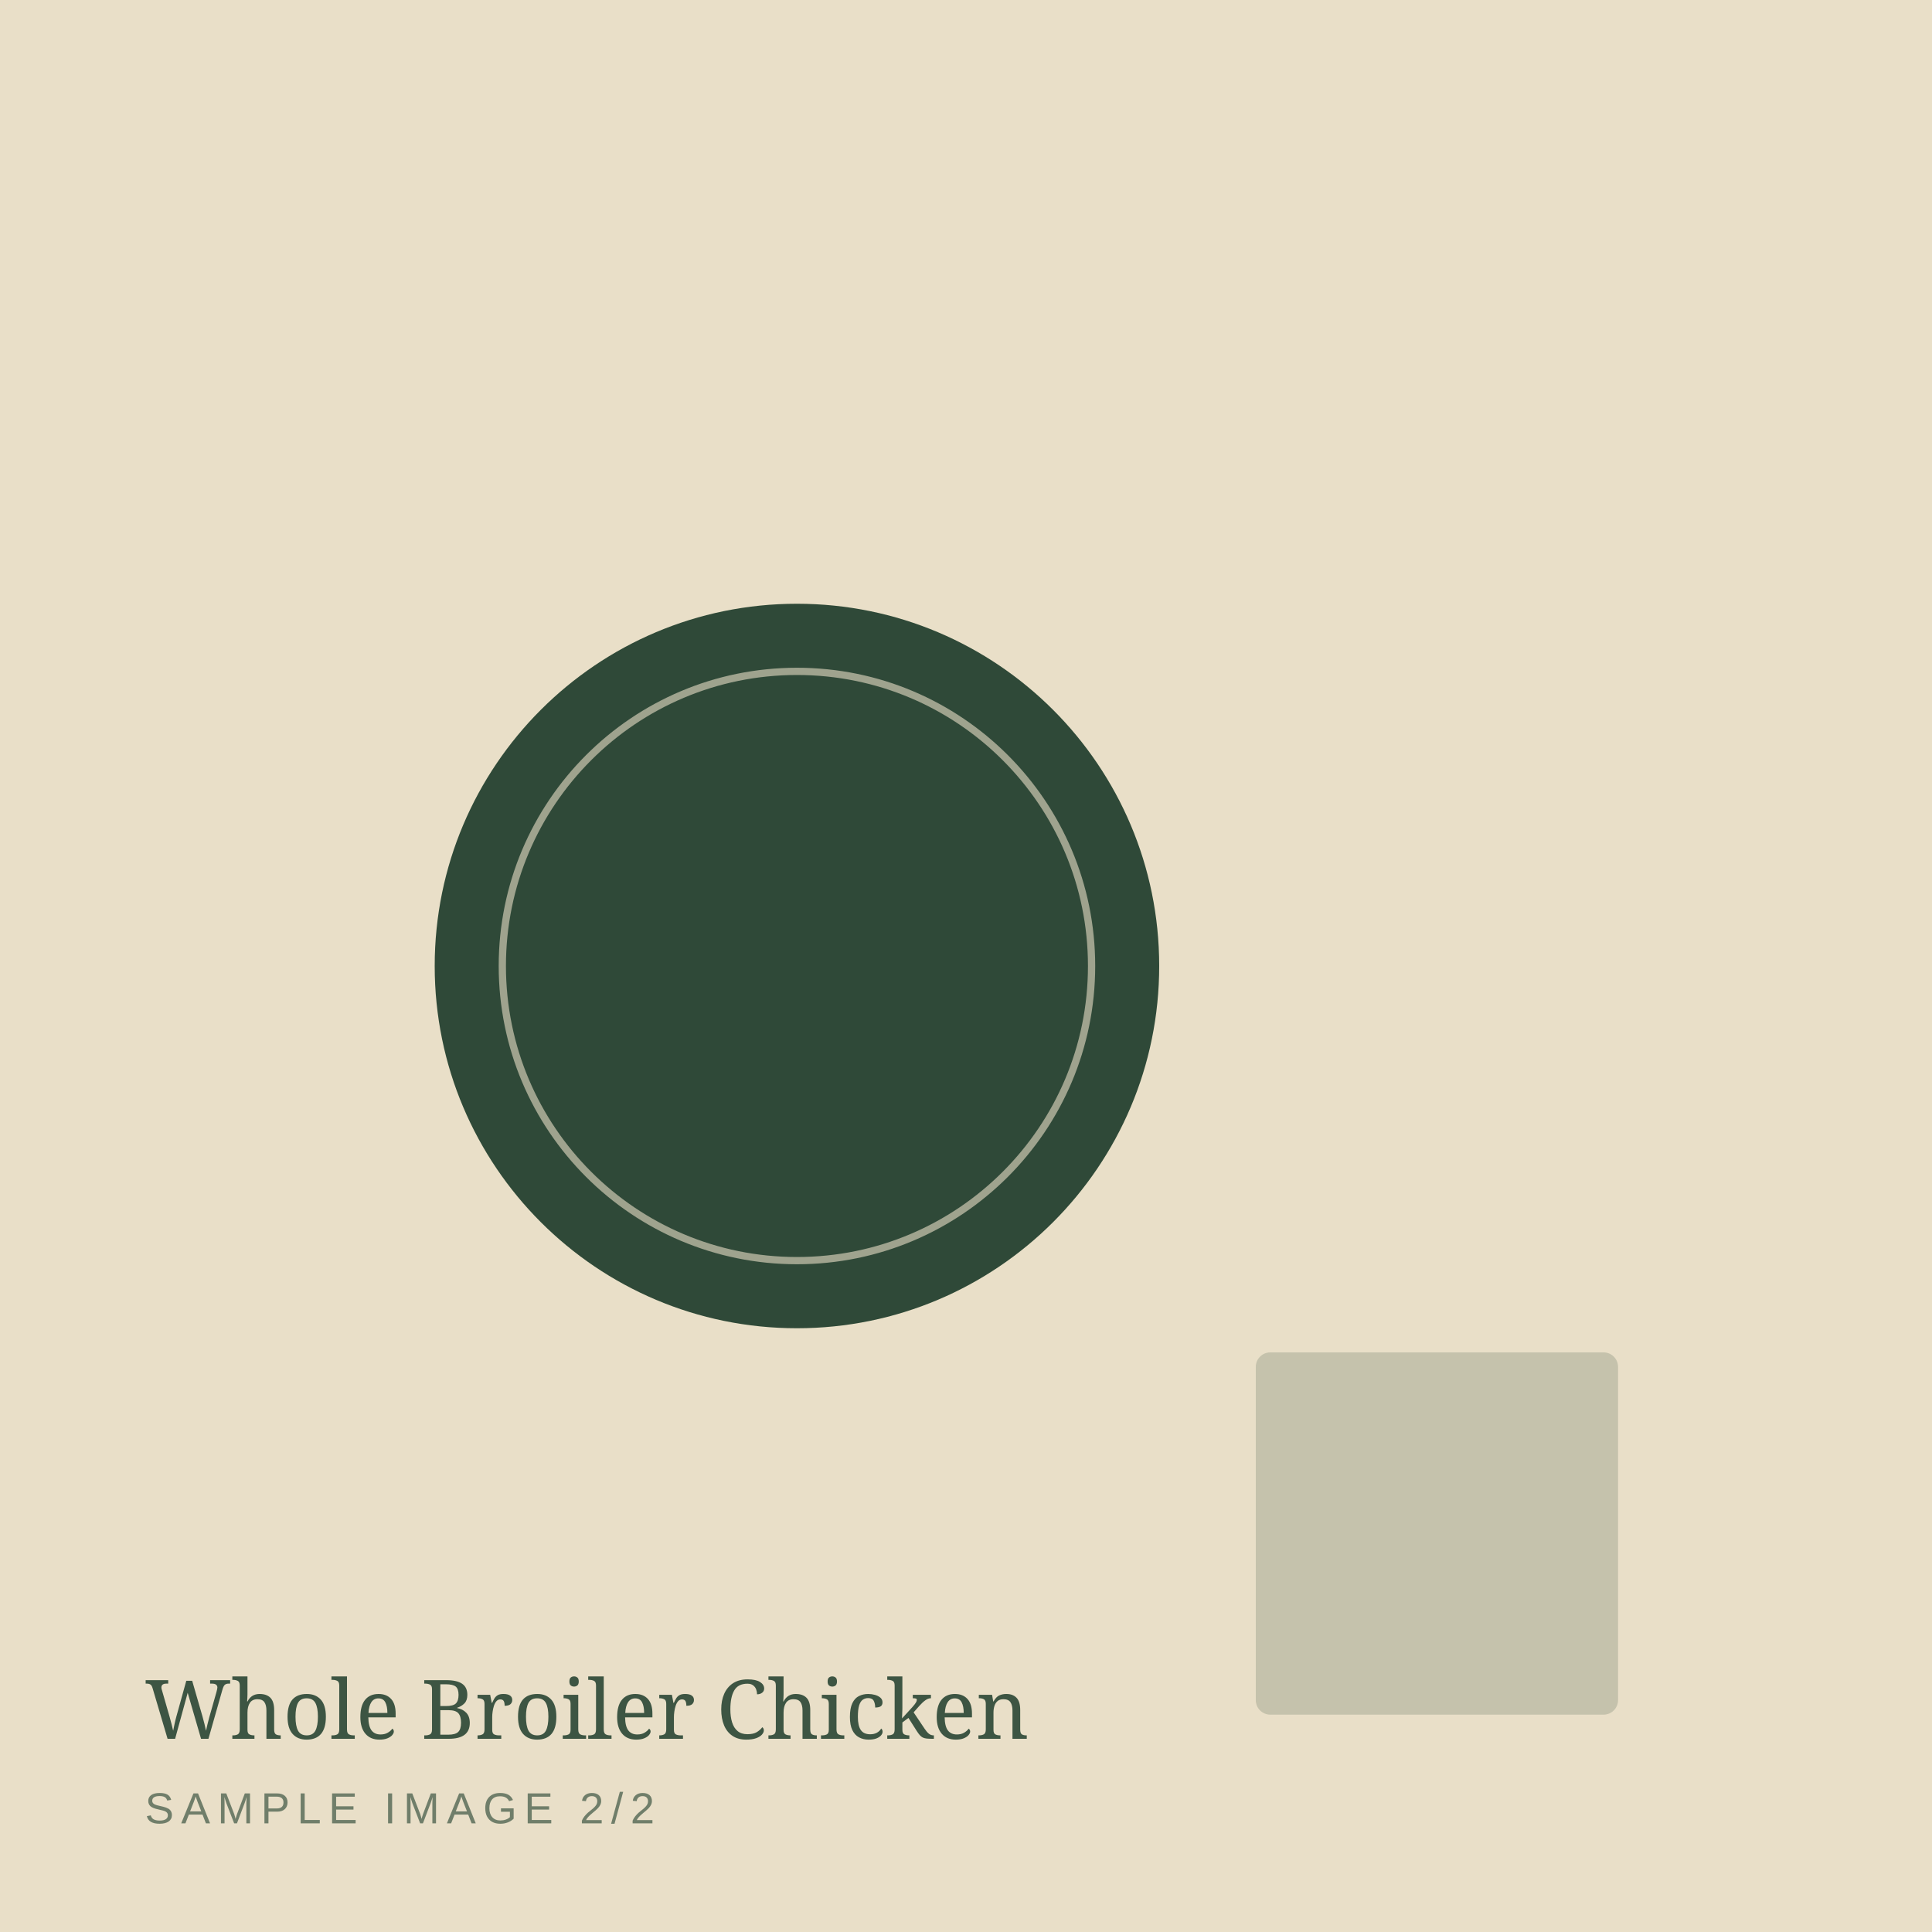
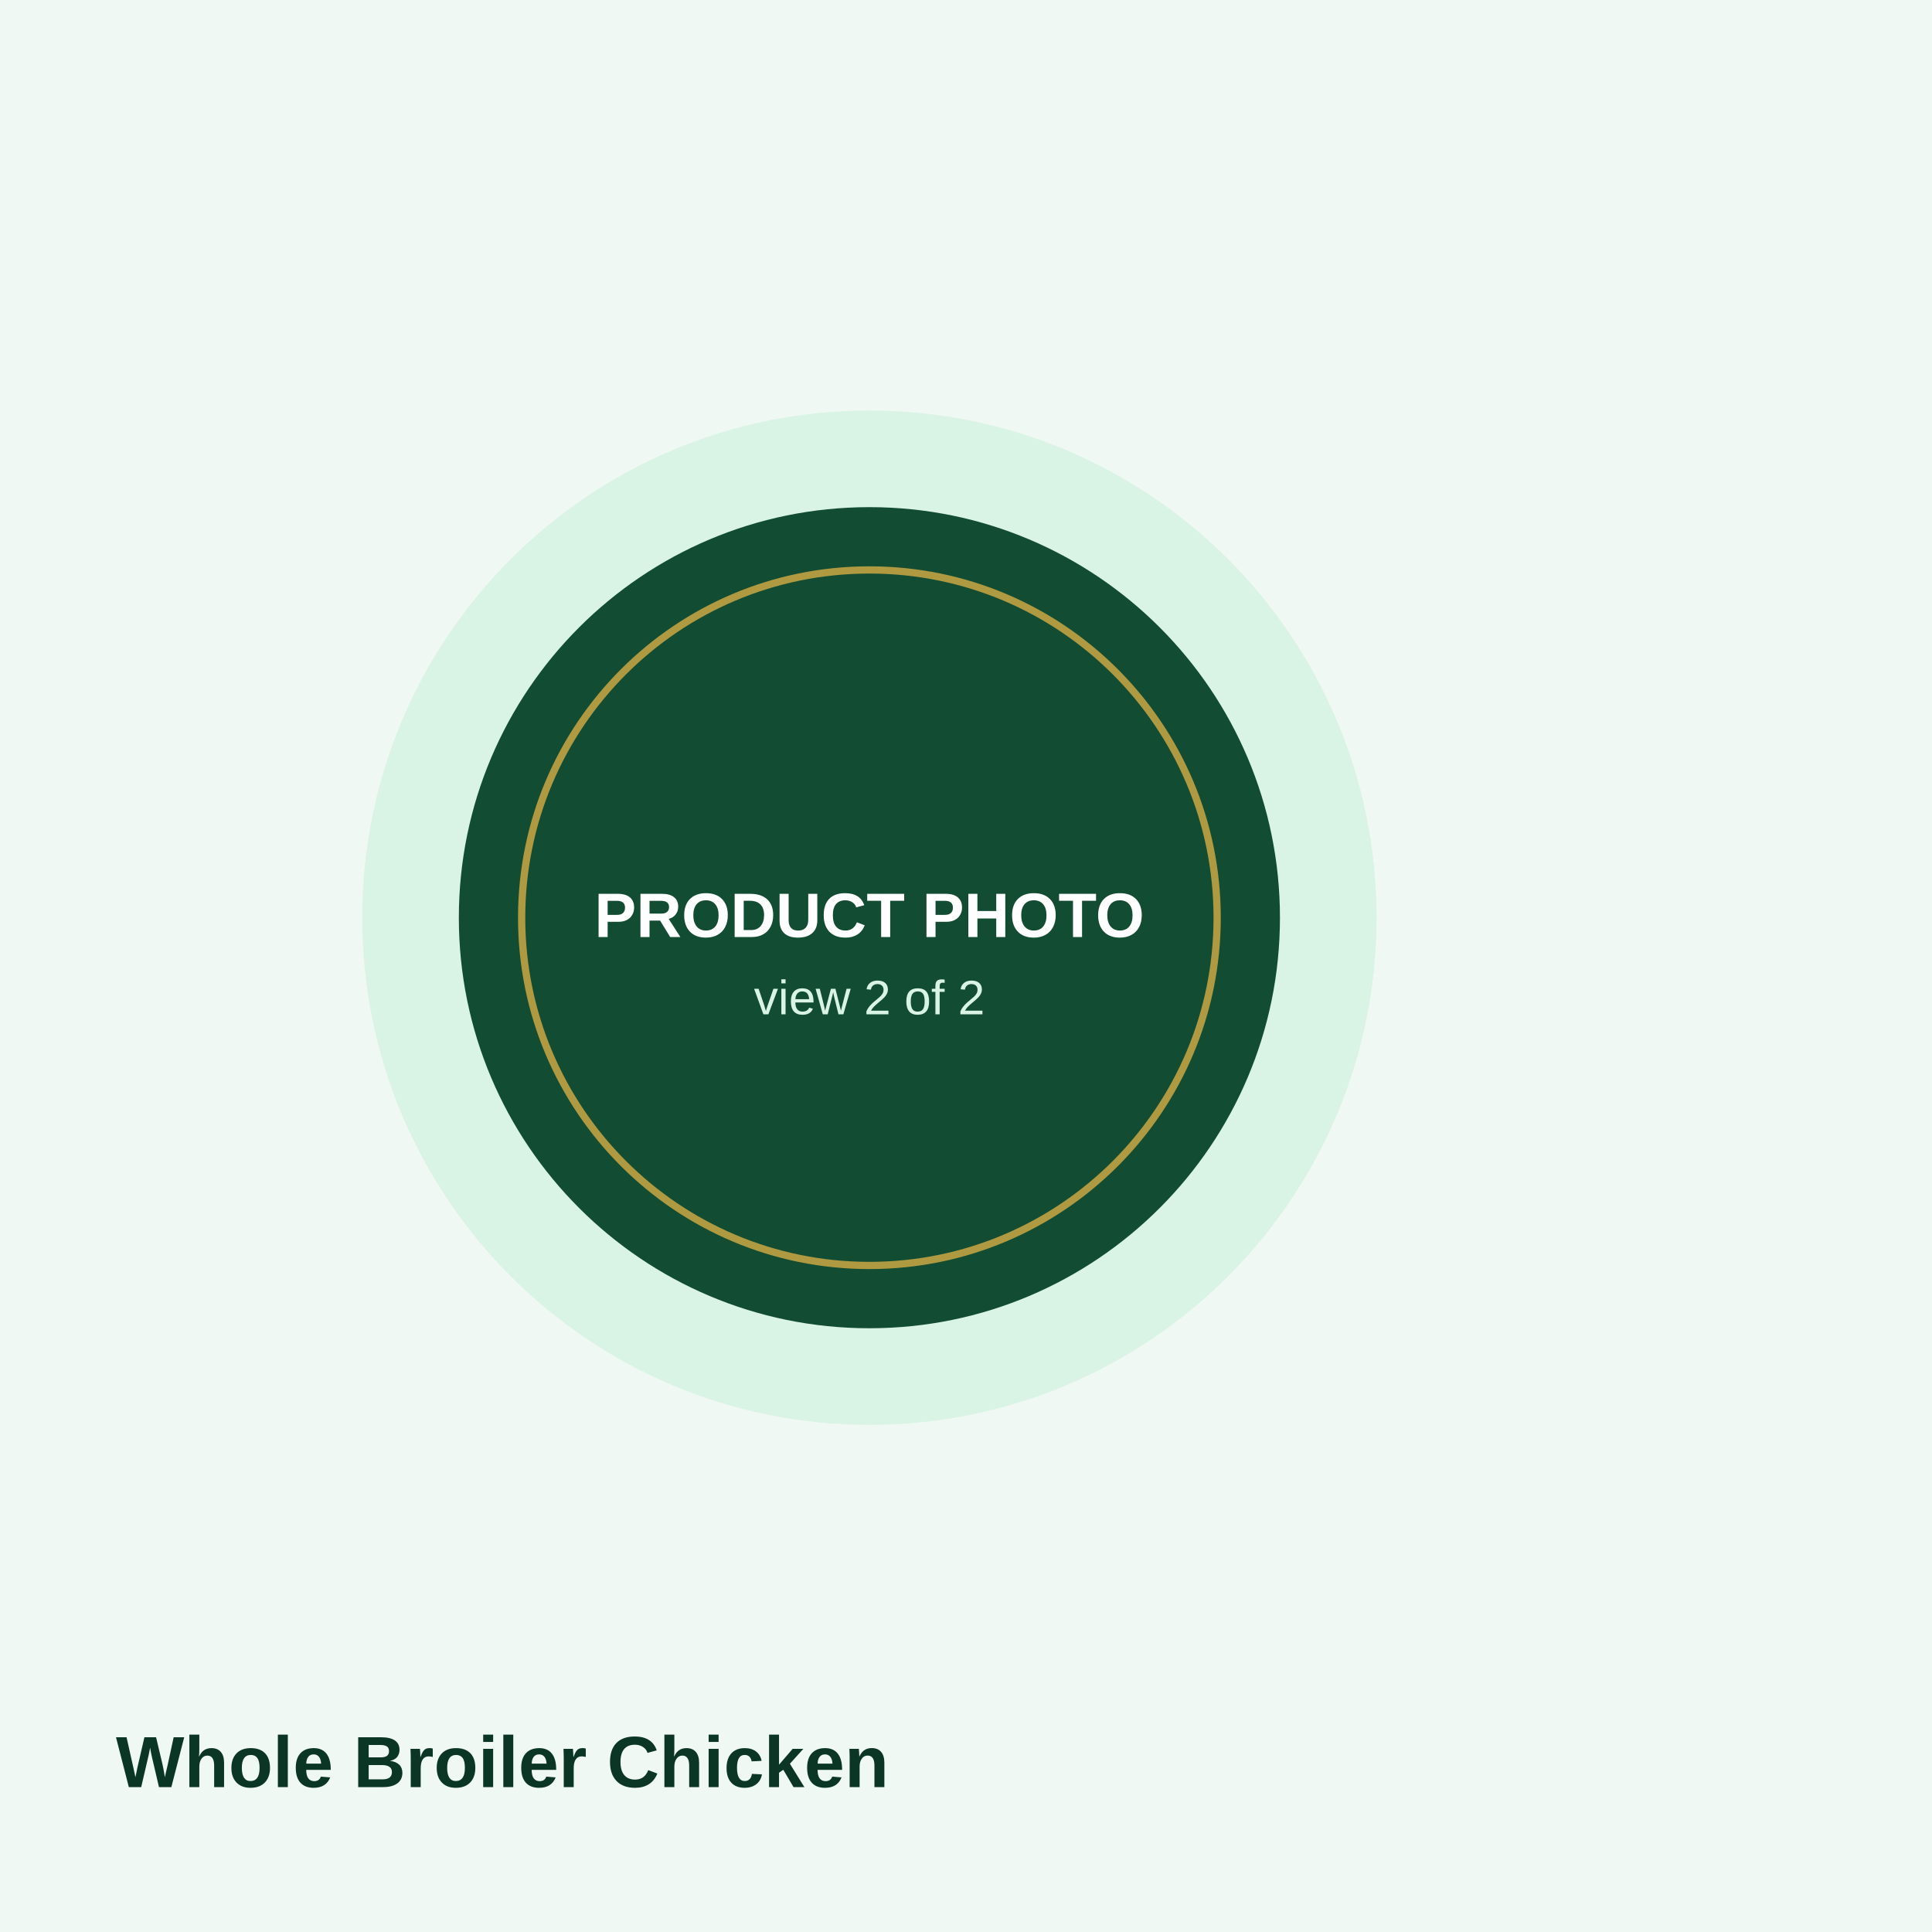
- <svg xmlns="http://www.w3.org/2000/svg" viewBox="0 0 800 800" role="img" aria-label="Whole Broiler Chicken">
-   <rect width="800" height="800" fill="#E9DFC8" />
-   <circle cx="330" cy="400" r="150" fill="#1F3D2B" opacity="0.92" />
-   <circle cx="330" cy="400" r="122" fill="none" stroke="#E9DFC8" stroke-width="3" opacity="0.6" />
-   <rect x="520" y="560" width="150" height="150" rx="6" fill="#1F3D2B" opacity="0.18" />
-   <text x="60" y="720" font-family="Georgia,serif" font-size="34" fill="#1F3D2B" opacity="0.85">Whole Broiler Chicken</text>
-   <text x="60" y="755" font-family="Arial,sans-serif" font-size="18" letter-spacing="3" fill="#1F3D2B" opacity="0.6">SAMPLE IMAGE 2/2</text>
+ <svg xmlns="http://www.w3.org/2000/svg" viewBox="0 0 800 800" role="img" aria-label="Whole Broiler Chicken, photo placeholder">
+   <rect width="800" height="800" fill="#EFF8F2" />
+   <circle cx="360" cy="380" r="210" fill="#D9F3E5" />
+   <circle cx="360" cy="380" r="170" fill="#124C32" />
+   <circle cx="360" cy="380" r="144" fill="none" stroke="#D6AD45" stroke-width="3" opacity="0.8" />
+   <text x="360" y="388" text-anchor="middle" font-family="Arial,sans-serif" font-size="26" font-weight="700" fill="#FFFFFF">PRODUCT PHOTO</text>
+   <text x="360" y="420" text-anchor="middle" font-family="Arial,sans-serif" font-size="20" fill="#D9F3E5">view 2 of 2</text>
+   <text x="48" y="740" font-family="Arial,sans-serif" font-size="30" font-weight="700" fill="#0B3525">Whole Broiler Chicken</text>
</svg>
